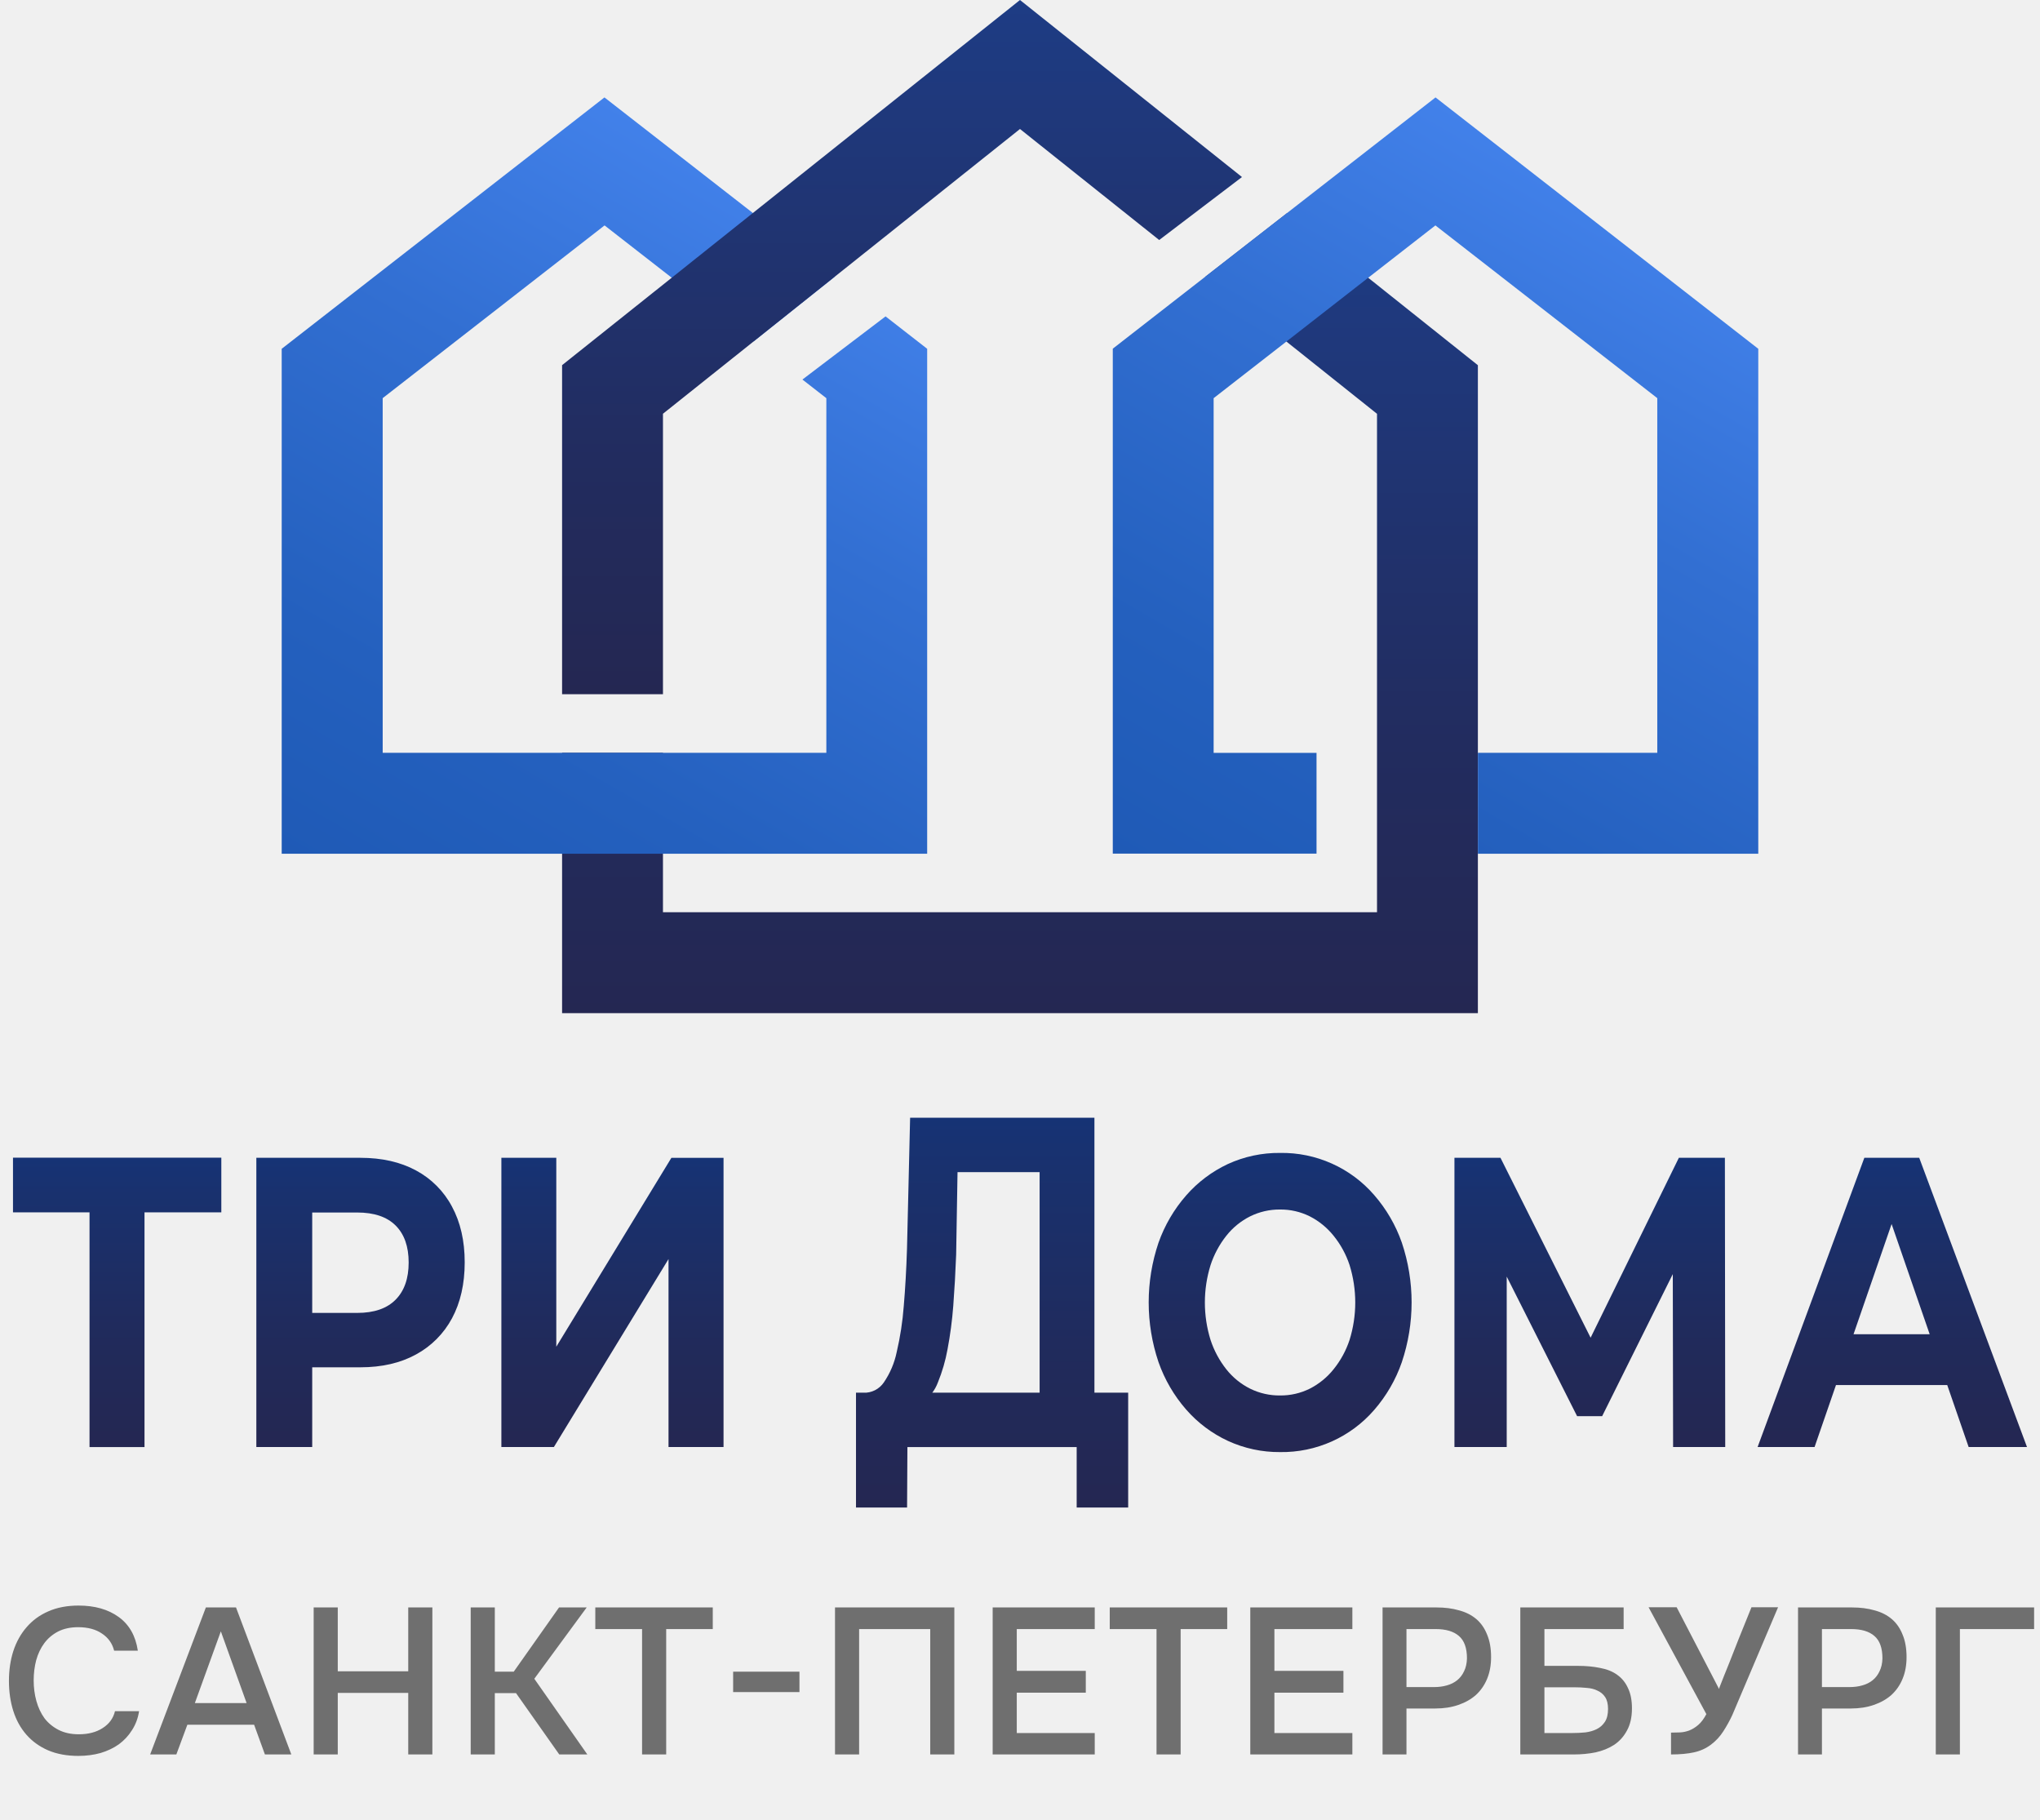
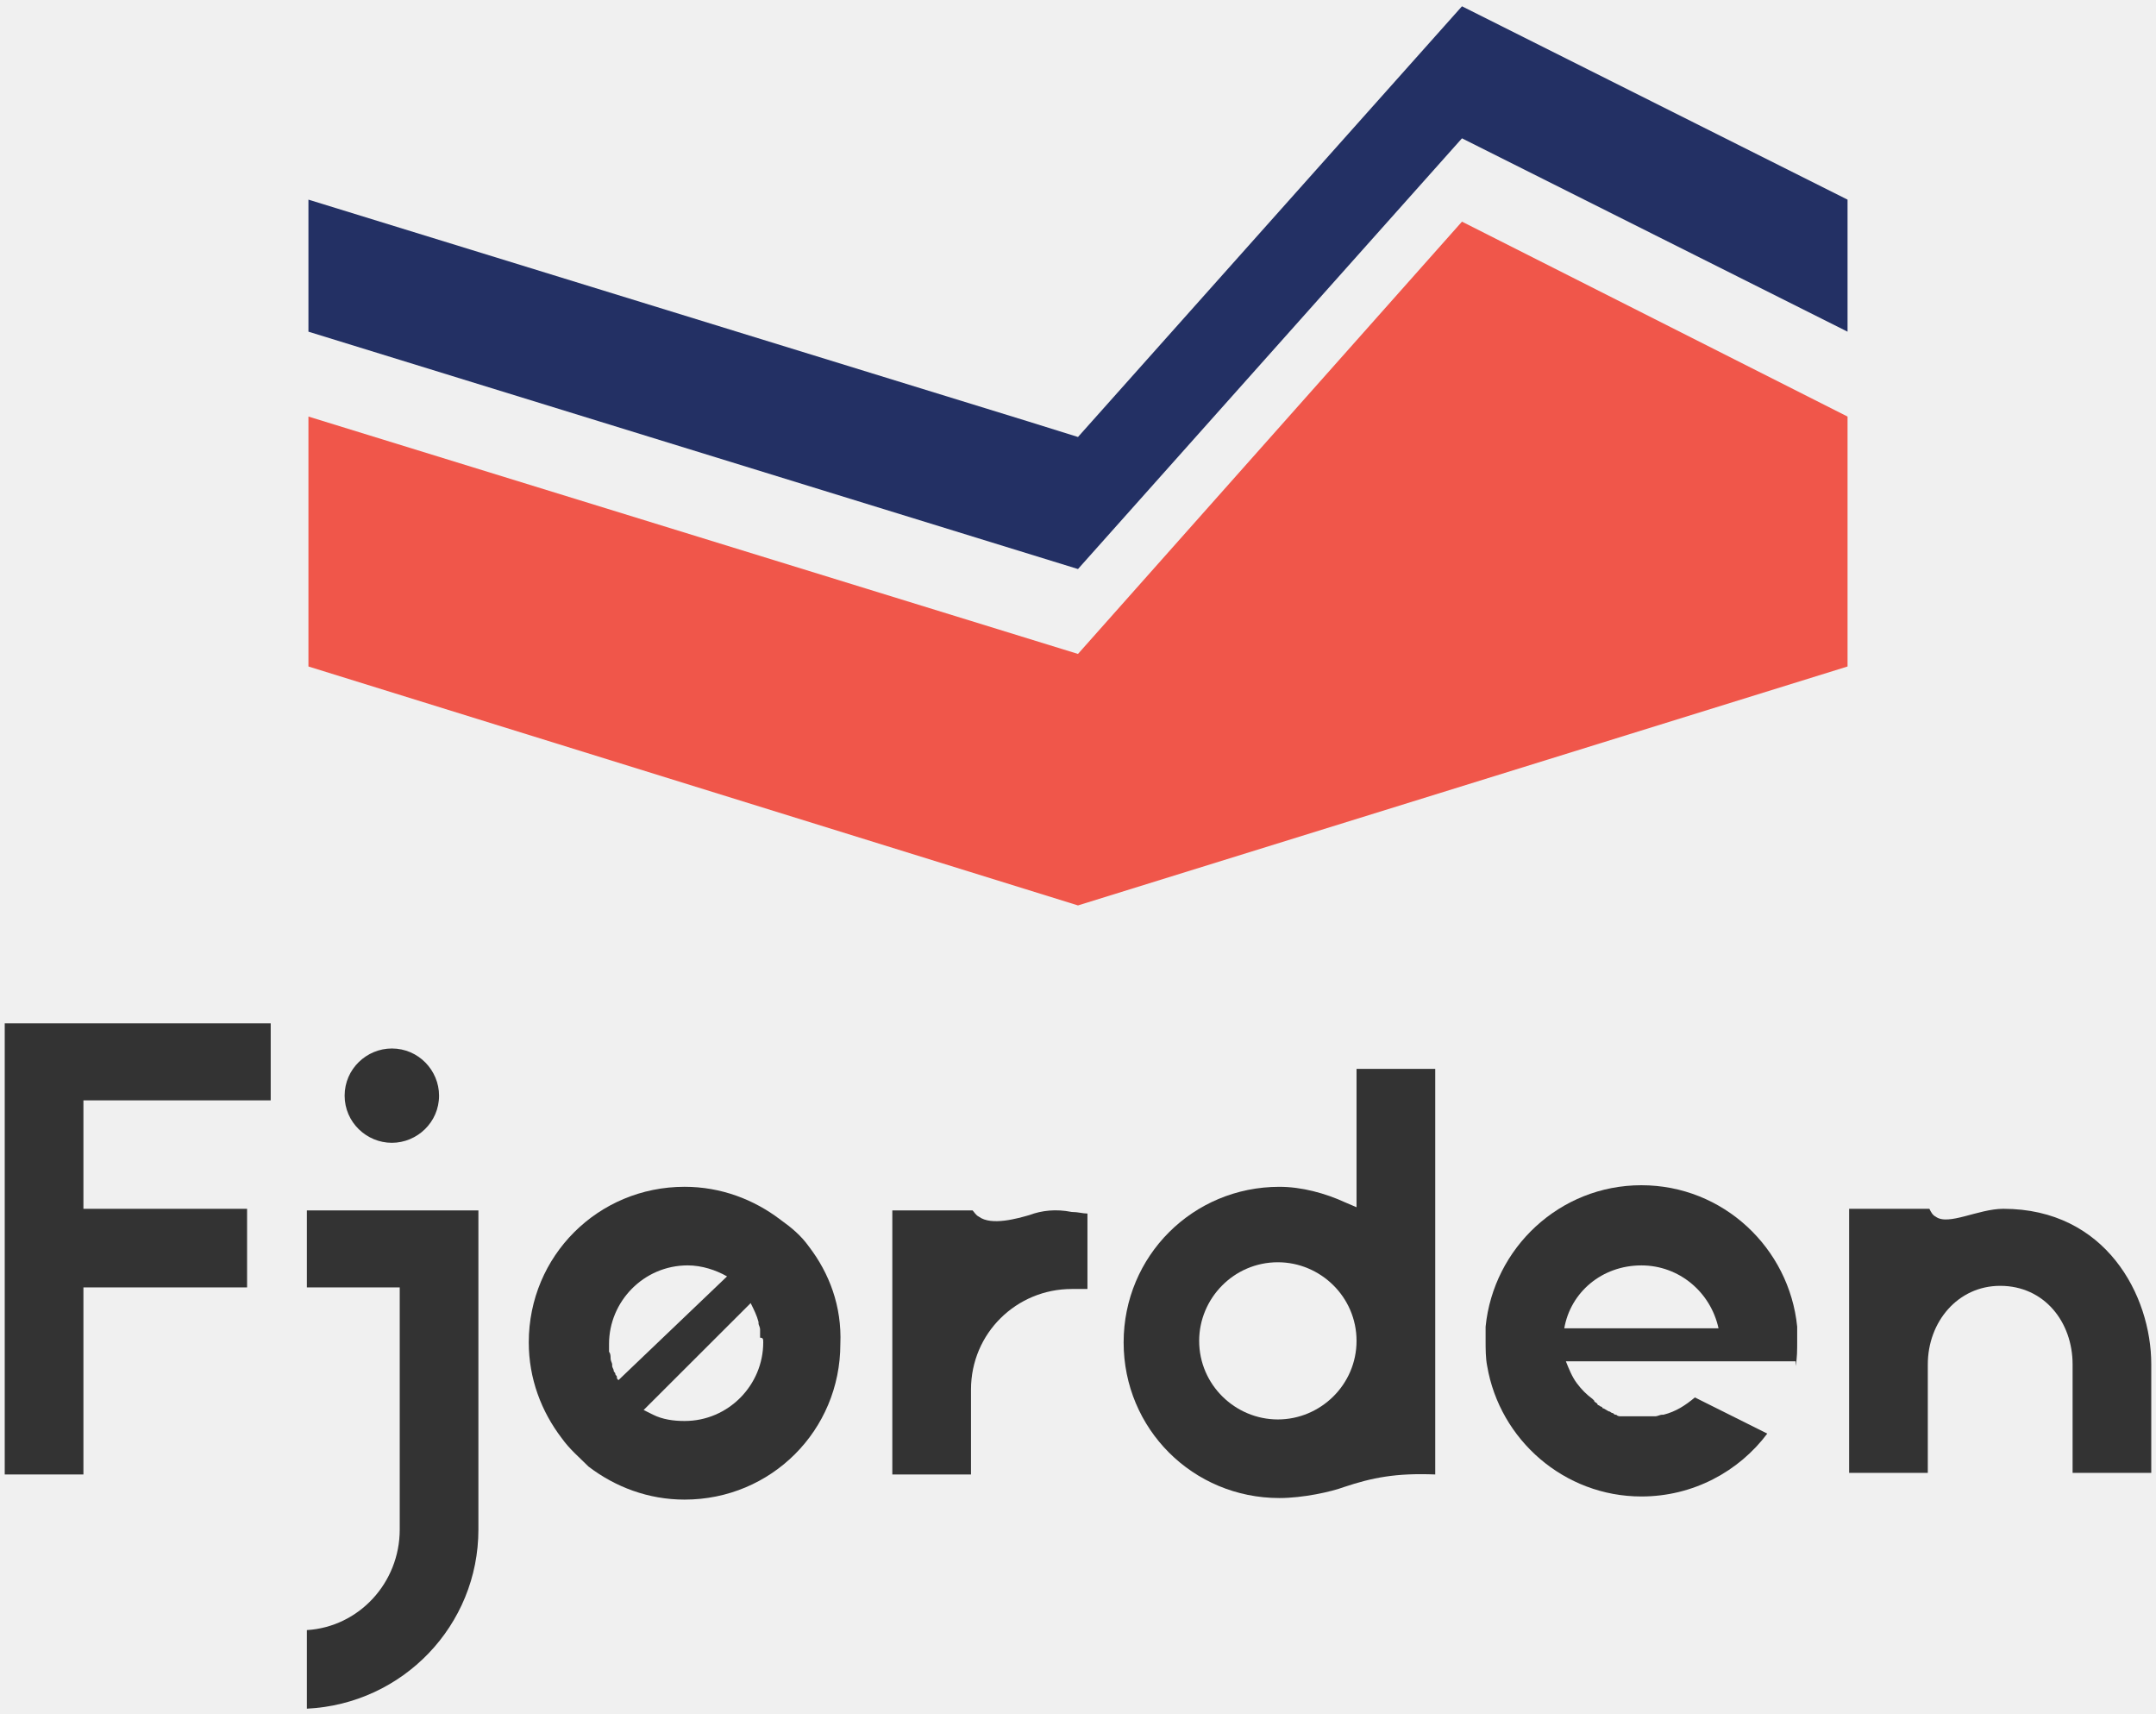
- <svg xmlns="http://www.w3.org/2000/svg" width="157" height="140" viewBox="0 0 157 140" fill="none">
-   <path d="M6.89 111.349V92.078L7.869 93.287H1V89.078H17.033V93.287H10.169L11.121 92.078V111.349H6.89Z" fill="url(#paint0_linear_3001_1469)" />
-   <path d="M19.728 111.346V89.09H27.731C29.387 89.09 30.814 89.413 32.011 90.06C33.191 90.69 34.157 91.659 34.783 92.842C35.437 94.049 35.764 95.48 35.764 97.135C35.764 98.791 35.438 100.226 34.785 101.442C34.153 102.621 33.189 103.588 32.013 104.224C30.814 104.881 29.388 105.21 27.733 105.21H22.078L24.028 102.888V111.346H19.728ZM24.028 103.462L22.073 101.025H27.489C28.791 101.025 29.777 100.686 30.448 100.006C31.118 99.327 31.452 98.374 31.451 97.146C31.451 95.916 31.116 94.967 30.448 94.3C29.779 93.632 28.793 93.299 27.489 93.299H22.078L24.028 90.84V103.462Z" fill="url(#paint1_linear_3001_1469)" />
-   <path d="M38.586 111.346V89.09H42.813V103.626L51.67 89.094H55.684V111.346H51.45V96.881L42.627 111.346H38.586Z" fill="url(#paint2_linear_3001_1469)" />
-   <path d="M65.878 115.999V107.161H86.825V115.999H82.862V111.347H69.835L69.809 115.999H65.878ZM80.01 109.037V90.192H73.692L73.586 96.548C73.533 97.926 73.459 99.234 73.365 100.473C73.28 101.599 73.132 102.72 72.922 103.829C72.764 104.7 72.516 105.552 72.182 106.372C71.958 106.978 71.552 107.501 71.02 107.867L66.45 107.167C66.758 107.179 67.064 107.113 67.339 106.974C67.614 106.834 67.849 106.627 68.022 106.372C68.503 105.667 68.84 104.872 69.012 104.035C69.283 102.875 69.464 101.695 69.554 100.506C69.669 99.16 69.753 97.683 69.804 96.076L70.043 86.006H84.228V109.044L80.01 109.037Z" fill="url(#paint3_linear_3001_1469)" />
-   <path d="M98.521 111.734C97.136 111.746 95.765 111.452 94.507 110.875C93.275 110.304 92.177 109.481 91.285 108.458C90.349 107.386 89.627 106.146 89.157 104.803C88.153 101.828 88.153 98.605 89.157 95.63C89.629 94.292 90.351 93.056 91.285 91.988C92.175 90.969 93.268 90.146 94.493 89.571C95.756 88.991 97.132 88.699 98.521 88.714C99.891 88.693 101.249 88.972 102.5 89.533C103.75 90.093 104.863 90.92 105.759 91.957C106.694 93.03 107.415 94.271 107.885 95.614C108.889 98.6 108.889 101.832 107.885 104.818C107.418 106.167 106.696 107.414 105.759 108.491C104.862 109.527 103.749 110.354 102.499 110.914C101.249 111.474 99.891 111.754 98.521 111.734ZM98.521 107.377C99.314 107.385 100.097 107.205 100.806 106.852C101.515 106.49 102.139 105.981 102.635 105.359C103.178 104.687 103.594 103.922 103.864 103.102C104.447 101.226 104.447 99.218 103.864 97.342C103.594 96.523 103.178 95.76 102.635 95.089C102.136 94.466 101.511 93.956 100.8 93.594C100.09 93.241 99.307 93.061 98.514 93.069C97.717 93.061 96.929 93.241 96.214 93.594C95.5 93.952 94.873 94.463 94.378 95.089C93.844 95.764 93.433 96.528 93.165 97.347C92.582 99.222 92.582 101.23 93.165 103.106C93.434 103.924 93.844 104.688 94.378 105.363C94.873 105.99 95.5 106.5 96.214 106.856C96.931 107.209 97.722 107.387 98.521 107.377Z" fill="url(#paint4_linear_3001_1469)" />
-   <path d="M111.935 111.346V89.09H115.478L123.349 104.798H121.5L129.206 89.09H132.749L132.775 111.346H128.763L128.737 96.504H129.503L123.303 108.969H121.374L115.088 96.504H115.958V111.346H111.935Z" fill="url(#paint5_linear_3001_1469)" />
-   <path d="M135.266 111.346L143.481 89.09H147.705L156 111.346H151.509L144.72 91.697H146.439L139.65 111.346H135.266ZM139.411 106.576L140.496 102.667H150.057L151.164 106.576H139.411Z" fill="url(#paint6_linear_3001_1469)" />
-   <path d="M113.739 57.927V28.102L105.3 21.374L99.056 16.395L92.757 21.299L99.001 26.279L105.976 31.841V57.927V65.691V70.194H51.022V57.927H43.259V77.961H113.739V65.691" fill="url(#paint7_linear_3001_1469)" />
-   <path d="M110.479 7.496L99.058 16.388L92.758 21.292L85.641 26.83V65.684H101.321V57.929H93.402V30.638L99.002 26.281L105.293 21.376L110.47 17.345L127.546 30.636V57.927H113.74V65.691H135.318V26.839L110.479 7.496Z" fill="url(#paint8_linear_3001_1469)" />
-   <path d="M68.153 24.345L71.356 26.839V65.693H21.68V26.839L46.519 7.496L57.94 16.388L64.24 21.292L57.996 26.272L51.705 21.376L46.528 17.345L29.452 30.636V57.927H63.596V30.638L61.755 29.205L68.153 24.345Z" fill="url(#paint9_linear_3001_1469)" />
-   <path d="M51.022 53.419V31.837L57.997 26.274L64.241 21.294L78.499 9.926L89.212 18.468L95.584 13.623L78.499 0L57.942 16.39L51.698 21.37L43.259 28.097V53.419H51.022Z" fill="url(#paint10_linear_3001_1469)" />
-   <path d="M6.016 125.208C5.419 125.208 4.901 125.32 4.464 125.544C4.037 125.768 3.685 126.067 3.408 126.44C3.131 126.813 2.923 127.251 2.784 127.752C2.656 128.243 2.592 128.76 2.592 129.304C2.592 129.859 2.661 130.387 2.8 130.888C2.939 131.389 3.147 131.832 3.424 132.216C3.712 132.589 4.075 132.888 4.512 133.112C4.949 133.336 5.467 133.448 6.064 133.448C6.8 133.448 7.413 133.288 7.904 132.968C8.405 132.648 8.72 132.216 8.848 131.672H10.704C10.619 132.216 10.437 132.701 10.16 133.128C9.893 133.555 9.557 133.917 9.152 134.216C8.747 134.504 8.277 134.728 7.744 134.888C7.211 135.037 6.64 135.112 6.032 135.112C5.147 135.112 4.368 134.968 3.696 134.68C3.035 134.392 2.48 133.992 2.032 133.48C1.584 132.968 1.248 132.36 1.024 131.656C0.8 130.952 0.688 130.179 0.688 129.336C0.688 128.515 0.8 127.752 1.024 127.048C1.259 126.333 1.6 125.72 2.048 125.208C2.496 124.685 3.051 124.28 3.712 123.992C4.384 123.693 5.163 123.544 6.048 123.544C7.296 123.544 8.325 123.837 9.136 124.424C9.947 125.011 10.437 125.875 10.608 127.016H8.784C8.645 126.461 8.336 126.024 7.856 125.704C7.376 125.373 6.763 125.208 6.016 125.208ZM18.164 123.688L22.42 135H20.388L19.556 132.712H14.42L13.572 135H11.556L15.844 123.688H18.164ZM18.98 131.048L16.996 125.528L14.996 131.048H18.98ZM25.995 128.6H31.419V123.688H33.276V135H31.419V130.264H25.995V135H24.14V123.688H25.995V128.6ZM38.081 135H36.225V123.688H38.081V128.632H39.537L43.025 123.688H45.153L41.121 129.176L45.201 135H43.041L39.713 130.28H38.081V135ZM51.271 135H49.415V125.352H45.815V123.688H54.855V125.352H51.271V135ZM56.423 128.632H61.527V130.2H56.423V128.632ZM73.447 135H71.591V125.352H66.119V135H64.263V123.688H73.447V135ZM76.396 135V123.688H84.252V125.352H78.252V128.568H83.564V130.248H78.252V133.352H84.252V135H76.396ZM90.863 135H89.007V125.352H85.407V123.688H94.447V125.352H90.863V135ZM96.223 135V123.688H104.079V125.352H98.079V128.568H103.391V130.248H98.079V133.352H104.079V135H96.223ZM106.403 135V123.688H110.547C111.197 123.688 111.779 123.763 112.291 123.912C112.813 124.051 113.256 124.275 113.619 124.584C113.981 124.893 114.259 125.293 114.451 125.784C114.653 126.264 114.755 126.84 114.755 127.512C114.755 128.131 114.653 128.685 114.451 129.176C114.248 129.667 113.96 130.083 113.587 130.424C113.213 130.755 112.76 131.011 112.227 131.192C111.704 131.373 111.117 131.464 110.467 131.464H108.243V135H106.403ZM108.243 129.816H110.371C110.723 129.816 111.048 129.773 111.347 129.688C111.656 129.603 111.923 129.469 112.147 129.288C112.371 129.107 112.547 128.877 112.675 128.6C112.813 128.323 112.888 127.992 112.899 127.608C112.899 126.808 112.691 126.232 112.275 125.88C111.869 125.528 111.272 125.352 110.483 125.352H108.243V129.816ZM117.004 123.688H124.956V125.352H118.86V128.184H121.452C122.071 128.184 122.636 128.237 123.148 128.344C123.671 128.44 124.108 128.616 124.46 128.872C124.823 129.128 125.1 129.469 125.292 129.896C125.495 130.312 125.596 130.829 125.596 131.448C125.596 132.131 125.468 132.701 125.212 133.16C124.967 133.619 124.636 133.987 124.22 134.264C123.804 134.531 123.329 134.723 122.796 134.84C122.263 134.947 121.708 135 121.132 135H117.004V123.688ZM118.86 133.352H121.004C121.345 133.352 121.681 133.336 122.012 133.304C122.343 133.261 122.636 133.176 122.892 133.048C123.148 132.92 123.356 132.733 123.516 132.488C123.676 132.243 123.756 131.912 123.756 131.496C123.756 131.112 123.681 130.808 123.532 130.584C123.383 130.36 123.185 130.195 122.94 130.088C122.705 129.971 122.433 129.901 122.124 129.88C121.815 129.848 121.5 129.832 121.18 129.832H118.86V133.352ZM132.299 129.96C132.31 129.928 132.32 129.891 132.331 129.848C132.352 129.795 132.39 129.699 132.443 129.56C132.496 129.421 132.576 129.219 132.683 128.952C132.79 128.685 132.934 128.328 133.115 127.88C133.296 127.421 133.52 126.851 133.787 126.168C134.064 125.485 134.4 124.653 134.795 123.672H136.843L133.323 131.96C133.131 132.376 132.902 132.792 132.635 133.208C132.379 133.613 132.059 133.96 131.675 134.248C131.291 134.536 130.854 134.733 130.363 134.84C129.872 134.947 129.286 135 128.603 135V133.32C128.827 133.32 129.056 133.315 129.291 133.304C129.526 133.293 129.76 133.245 129.995 133.16C130.24 133.064 130.475 132.92 130.699 132.728C130.923 132.536 131.131 132.259 131.323 131.896L126.875 123.672H129.035L132.299 129.96ZM138.378 135V123.688H142.522C143.173 123.688 143.754 123.763 144.266 123.912C144.789 124.051 145.232 124.275 145.594 124.584C145.957 124.893 146.234 125.293 146.426 125.784C146.629 126.264 146.73 126.84 146.73 127.512C146.73 128.131 146.629 128.685 146.426 129.176C146.224 129.667 145.936 130.083 145.562 130.424C145.189 130.755 144.736 131.011 144.202 131.192C143.68 131.373 143.093 131.464 142.442 131.464H140.218V135H138.378ZM140.218 129.816H142.346C142.698 129.816 143.024 129.773 143.322 129.688C143.632 129.603 143.898 129.469 144.122 129.288C144.346 129.107 144.522 128.877 144.65 128.6C144.789 128.323 144.864 127.992 144.874 127.608C144.874 126.808 144.666 126.232 144.25 125.88C143.845 125.528 143.248 125.352 142.458 125.352H140.218V129.816ZM148.979 135V123.688H156.547V125.352H150.835V135H148.979Z" fill="#6F6F6F" />
+ <svg xmlns="http://www.w3.org/2000/svg" width="146" height="116" viewBox="0 0 146 116" fill="none">
+   <g clip-path="url(#clip0_3018_8926)">
+     <path d="M99.002 0.426L72.999 29.585L69.589 28.521L20.887 13.516V22.455L72.999 38.525L99.002 9.365L125.112 22.455V13.516L99.002 0.426Z" fill="#233064" />
+     <path d="M125.112 28.202L99.002 15.006L72.999 44.272L20.887 28.202V45.123L72.999 61.299L125.112 45.123V28.202Z" fill="#F0564A" />
+     <path d="M0.32 99.824H5.649V87.16H16.732V81.839H5.649V74.496H18.331V69.281H0.32V99.824Z" fill="#333333" />
+     <path d="M69.697 82.265C68.951 82.478 67.14 83.01 66.287 82.371C66.074 82.265 65.967 82.052 65.861 81.946H60.426V99.825H65.754V94.078C65.754 90.247 68.845 87.267 72.575 87.267H73.64V82.159C73.321 82.159 73.001 82.052 72.575 82.052C71.509 81.839 70.55 81.946 69.697 82.265Z" fill="#333333" />
+     <path d="M20.781 87.16H27.069V103.549C27.069 107.167 24.298 110.147 20.781 110.36V115.681C27.282 115.362 32.397 110.041 32.397 103.549V81.945H20.781V87.16Z" fill="#333333" />
+     <path d="M26.535 77.37C28.24 77.37 29.732 75.986 29.732 74.177C29.732 72.474 28.347 70.984 26.535 70.984C24.83 70.984 23.338 72.368 23.338 74.177C23.338 75.986 24.83 77.37 26.535 77.37Z" fill="#333333" />
+     <path d="M91.862 81.732L91.116 81.413C89.731 80.775 88.132 80.349 86.64 80.349C80.779 80.349 76.09 85.031 76.09 90.885C76.09 96.738 80.779 101.42 86.64 101.42C88.239 101.42 90.157 100.995 91.01 100.675C92.928 100.037 94.526 99.718 97.191 99.824V72.367H91.862V81.732ZM86.534 96.099C83.656 96.099 81.205 93.758 81.205 90.778C81.205 87.905 83.55 85.457 86.534 85.457C89.411 85.457 91.862 87.798 91.862 90.778C91.862 93.758 89.411 96.099 86.534 96.099Z" fill="#333333" />
+     <path d="M135.663 81.838C133.957 81.838 131.933 83.008 131.08 82.37C130.867 82.264 130.76 82.051 130.654 81.838H125.219V99.717H130.547V92.374C130.547 89.5 132.572 87.053 135.449 87.053C138.433 87.053 140.352 89.5 140.352 92.374V99.717H145.68V92.374C145.68 87.691 142.59 81.838 135.663 81.838Z" fill="#333333" />
+     <path d="M121.596 92.481C121.702 91.949 121.702 91.416 121.702 90.778C121.702 90.459 121.702 90.139 121.702 89.82C121.169 84.499 116.694 80.242 111.152 80.242C105.61 80.242 101.134 84.499 100.602 89.82C100.602 90.139 100.602 90.459 100.602 90.778C100.602 91.31 100.602 91.949 100.708 92.481C101.561 97.483 105.93 101.314 111.152 101.314C114.669 101.314 117.759 99.611 119.677 97.057L114.775 94.609C114.136 95.141 113.496 95.567 112.644 95.78C112.644 95.78 112.644 95.78 112.537 95.78C112.431 95.78 112.218 95.886 112.111 95.886C112.004 95.886 112.004 95.886 111.898 95.886C111.791 95.886 111.685 95.886 111.578 95.886C111.365 95.886 111.258 95.886 111.045 95.886C110.832 95.886 110.726 95.886 110.513 95.886C110.406 95.886 110.406 95.886 110.299 95.886C110.193 95.886 110.086 95.886 109.98 95.886C109.873 95.886 109.873 95.886 109.767 95.886C109.66 95.886 109.553 95.886 109.447 95.78C109.34 95.78 109.34 95.78 109.234 95.673C109.127 95.673 109.021 95.567 109.021 95.567C108.914 95.567 108.807 95.46 108.594 95.354C108.594 95.354 108.488 95.354 108.488 95.248C108.381 95.248 108.275 95.141 108.275 95.141C108.275 95.141 108.168 95.141 108.168 95.035C108.061 94.928 107.955 94.928 107.955 94.822L107.848 94.716C107.422 94.396 107.102 94.077 106.783 93.651C106.463 93.226 106.25 92.694 106.037 92.162H121.596V92.481ZM105.93 89.927C106.356 87.479 108.488 85.67 111.152 85.67C113.71 85.67 115.841 87.479 116.374 89.927H105.93Z" fill="#333333" />
+     <path d="M54.776 84.392C54.243 83.647 53.604 83.115 52.858 82.582C51.046 81.199 48.808 80.348 46.357 80.348C40.496 80.348 35.807 85.03 35.807 90.883C35.807 93.331 36.659 95.566 38.045 97.375C38.577 98.12 39.217 98.652 39.856 99.291C41.668 100.674 43.906 101.526 46.357 101.526C52.218 101.526 56.907 96.843 56.907 90.99C57.014 88.436 56.161 86.201 54.776 84.392ZM41.881 93.438C41.775 93.331 41.775 93.331 41.775 93.225C41.775 93.118 41.668 93.118 41.668 93.012C41.668 92.905 41.561 92.906 41.561 92.799C41.561 92.693 41.455 92.586 41.455 92.48V92.373C41.455 92.267 41.348 92.16 41.348 91.948C41.348 91.841 41.348 91.628 41.242 91.522V91.415C41.242 91.309 41.242 91.096 41.242 90.99C41.242 88.117 43.586 85.669 46.57 85.669C47.529 85.669 48.488 85.988 49.234 86.414L41.881 93.438ZM51.685 90.883C51.685 93.757 49.341 96.204 46.357 96.204C45.611 96.204 44.865 96.098 44.226 95.779C44.013 95.672 43.799 95.566 43.586 95.46L50.833 88.223C51.046 88.649 51.259 89.074 51.366 89.5V89.606C51.366 89.713 51.472 89.819 51.472 90.032C51.472 90.138 51.472 90.245 51.472 90.351C51.472 90.458 51.472 90.458 51.472 90.564C51.685 90.564 51.685 90.671 51.685 90.883C51.685 90.777 51.685 90.777 51.685 90.883Z" fill="#333333" />
+   </g>
  <defs>
-     <linearGradient id="paint0_linear_3001_1469" x1="9.016" y1="111.349" x2="9.016" y2="89.094" gradientUnits="userSpaceOnUse">
-       <stop stop-color="#242752" />
-       <stop offset="0.34" stop-color="#212A5A" />
-       <stop offset="0.87" stop-color="#19316E" />
-       <stop offset="1" stop-color="#163375" />
-     </linearGradient>
-     <linearGradient id="paint1_linear_3001_1469" x1="27.744" y1="111.346" x2="27.744" y2="89.09" gradientUnits="userSpaceOnUse">
-       <stop stop-color="#242752" />
-       <stop offset="0.34" stop-color="#212A5A" />
-       <stop offset="0.87" stop-color="#19316E" />
-       <stop offset="1" stop-color="#163375" />
-     </linearGradient>
-     <linearGradient id="paint2_linear_3001_1469" x1="47.13" y1="111.346" x2="47.13" y2="89.09" gradientUnits="userSpaceOnUse">
-       <stop stop-color="#242752" />
-       <stop offset="0.34" stop-color="#212A5A" />
-       <stop offset="0.87" stop-color="#19316E" />
-       <stop offset="1" stop-color="#163375" />
-     </linearGradient>
-     <linearGradient id="paint3_linear_3001_1469" x1="76.347" y1="115.999" x2="76.347" y2="85.995" gradientUnits="userSpaceOnUse">
-       <stop stop-color="#242752" />
-       <stop offset="0.34" stop-color="#212A5A" />
-       <stop offset="0.87" stop-color="#19316E" />
-       <stop offset="1" stop-color="#163375" />
-     </linearGradient>
-     <linearGradient id="paint4_linear_3001_1469" x1="98.521" y1="111.734" x2="98.521" y2="88.714" gradientUnits="userSpaceOnUse">
-       <stop stop-color="#242752" />
-       <stop offset="0.34" stop-color="#212A5A" />
-       <stop offset="0.87" stop-color="#19316E" />
-       <stop offset="1" stop-color="#163375" />
-     </linearGradient>
-     <linearGradient id="paint5_linear_3001_1469" x1="122.36" y1="111.346" x2="122.36" y2="89.09" gradientUnits="userSpaceOnUse">
-       <stop stop-color="#242752" />
-       <stop offset="0.34" stop-color="#212A5A" />
-       <stop offset="0.87" stop-color="#19316E" />
-       <stop offset="1" stop-color="#163375" />
-     </linearGradient>
-     <linearGradient id="paint6_linear_3001_1469" x1="145.633" y1="111.346" x2="145.633" y2="89.09" gradientUnits="userSpaceOnUse">
-       <stop stop-color="#242752" />
-       <stop offset="0.34" stop-color="#212A5A" />
-       <stop offset="0.87" stop-color="#19316E" />
-       <stop offset="1" stop-color="#163375" />
-     </linearGradient>
-     <linearGradient id="paint7_linear_3001_1469" x1="78.499" y1="77.961" x2="78.499" y2="16.395" gradientUnits="userSpaceOnUse">
-       <stop stop-color="#242752" />
-       <stop offset="0.34" stop-color="#222C5F" />
-       <stop offset="0.96" stop-color="#1E3B82" />
-       <stop offset="1" stop-color="#1E3C85" />
-     </linearGradient>
-     <linearGradient id="paint8_linear_3001_1469" x1="95.862" y1="71.597" x2="127.278" y2="17.205" gradientUnits="userSpaceOnUse">
-       <stop stop-color="#1F5AB6" />
-       <stop offset="0.26" stop-color="#2460BE" />
-       <stop offset="0.66" stop-color="#326FD2" />
-       <stop offset="1" stop-color="#4281EA" />
-     </linearGradient>
-     <linearGradient id="paint9_linear_3001_1469" x1="31.901" y1="71.597" x2="63.316" y2="17.205" gradientUnits="userSpaceOnUse">
-       <stop stop-color="#1F5AB6" />
-       <stop offset="0.26" stop-color="#2460BE" />
-       <stop offset="0.66" stop-color="#326FD2" />
-       <stop offset="1" stop-color="#4281EA" />
-     </linearGradient>
-     <linearGradient id="paint10_linear_3001_1469" x1="69.423" y1="53.419" x2="69.423" y2="0" gradientUnits="userSpaceOnUse">
-       <stop stop-color="#242752" />
-       <stop offset="0.34" stop-color="#222C5F" />
-       <stop offset="0.96" stop-color="#1E3B82" />
-       <stop offset="1" stop-color="#1E3C85" />
-     </linearGradient>
+     <clipPath id="clip0_3018_8926">
+       <rect width="146" height="116" fill="white" />
+     </clipPath>
  </defs>
</svg>
